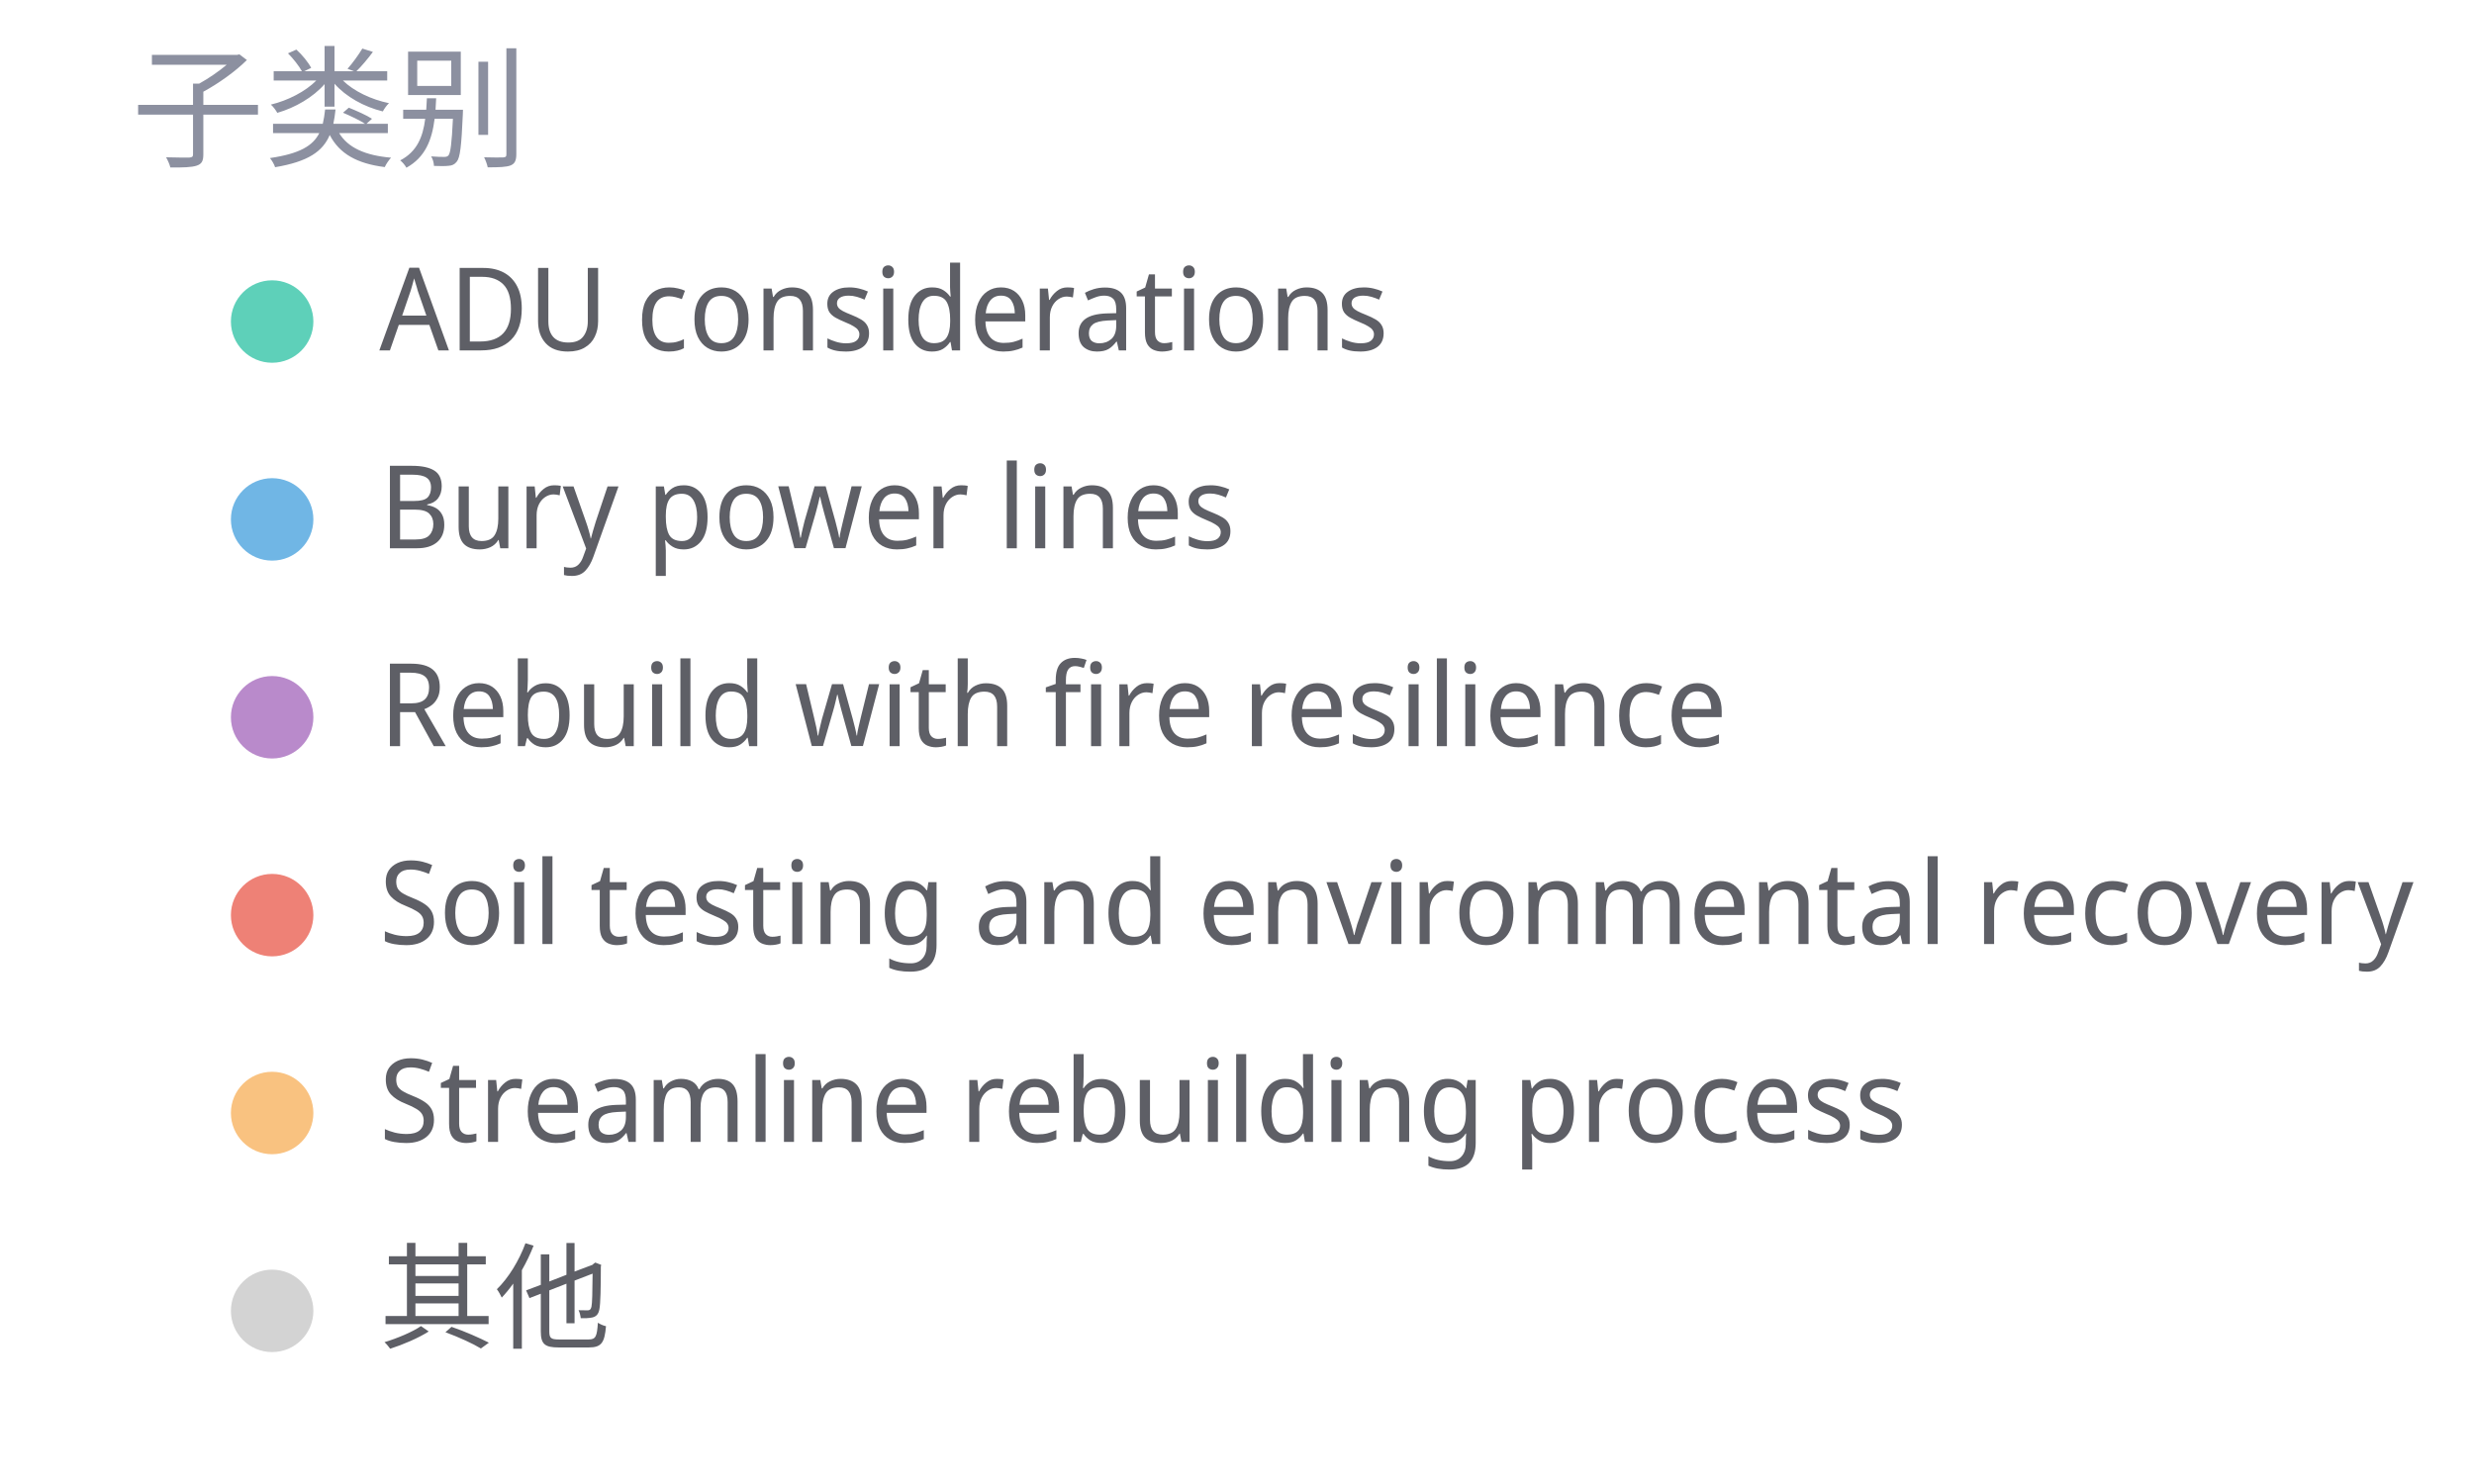
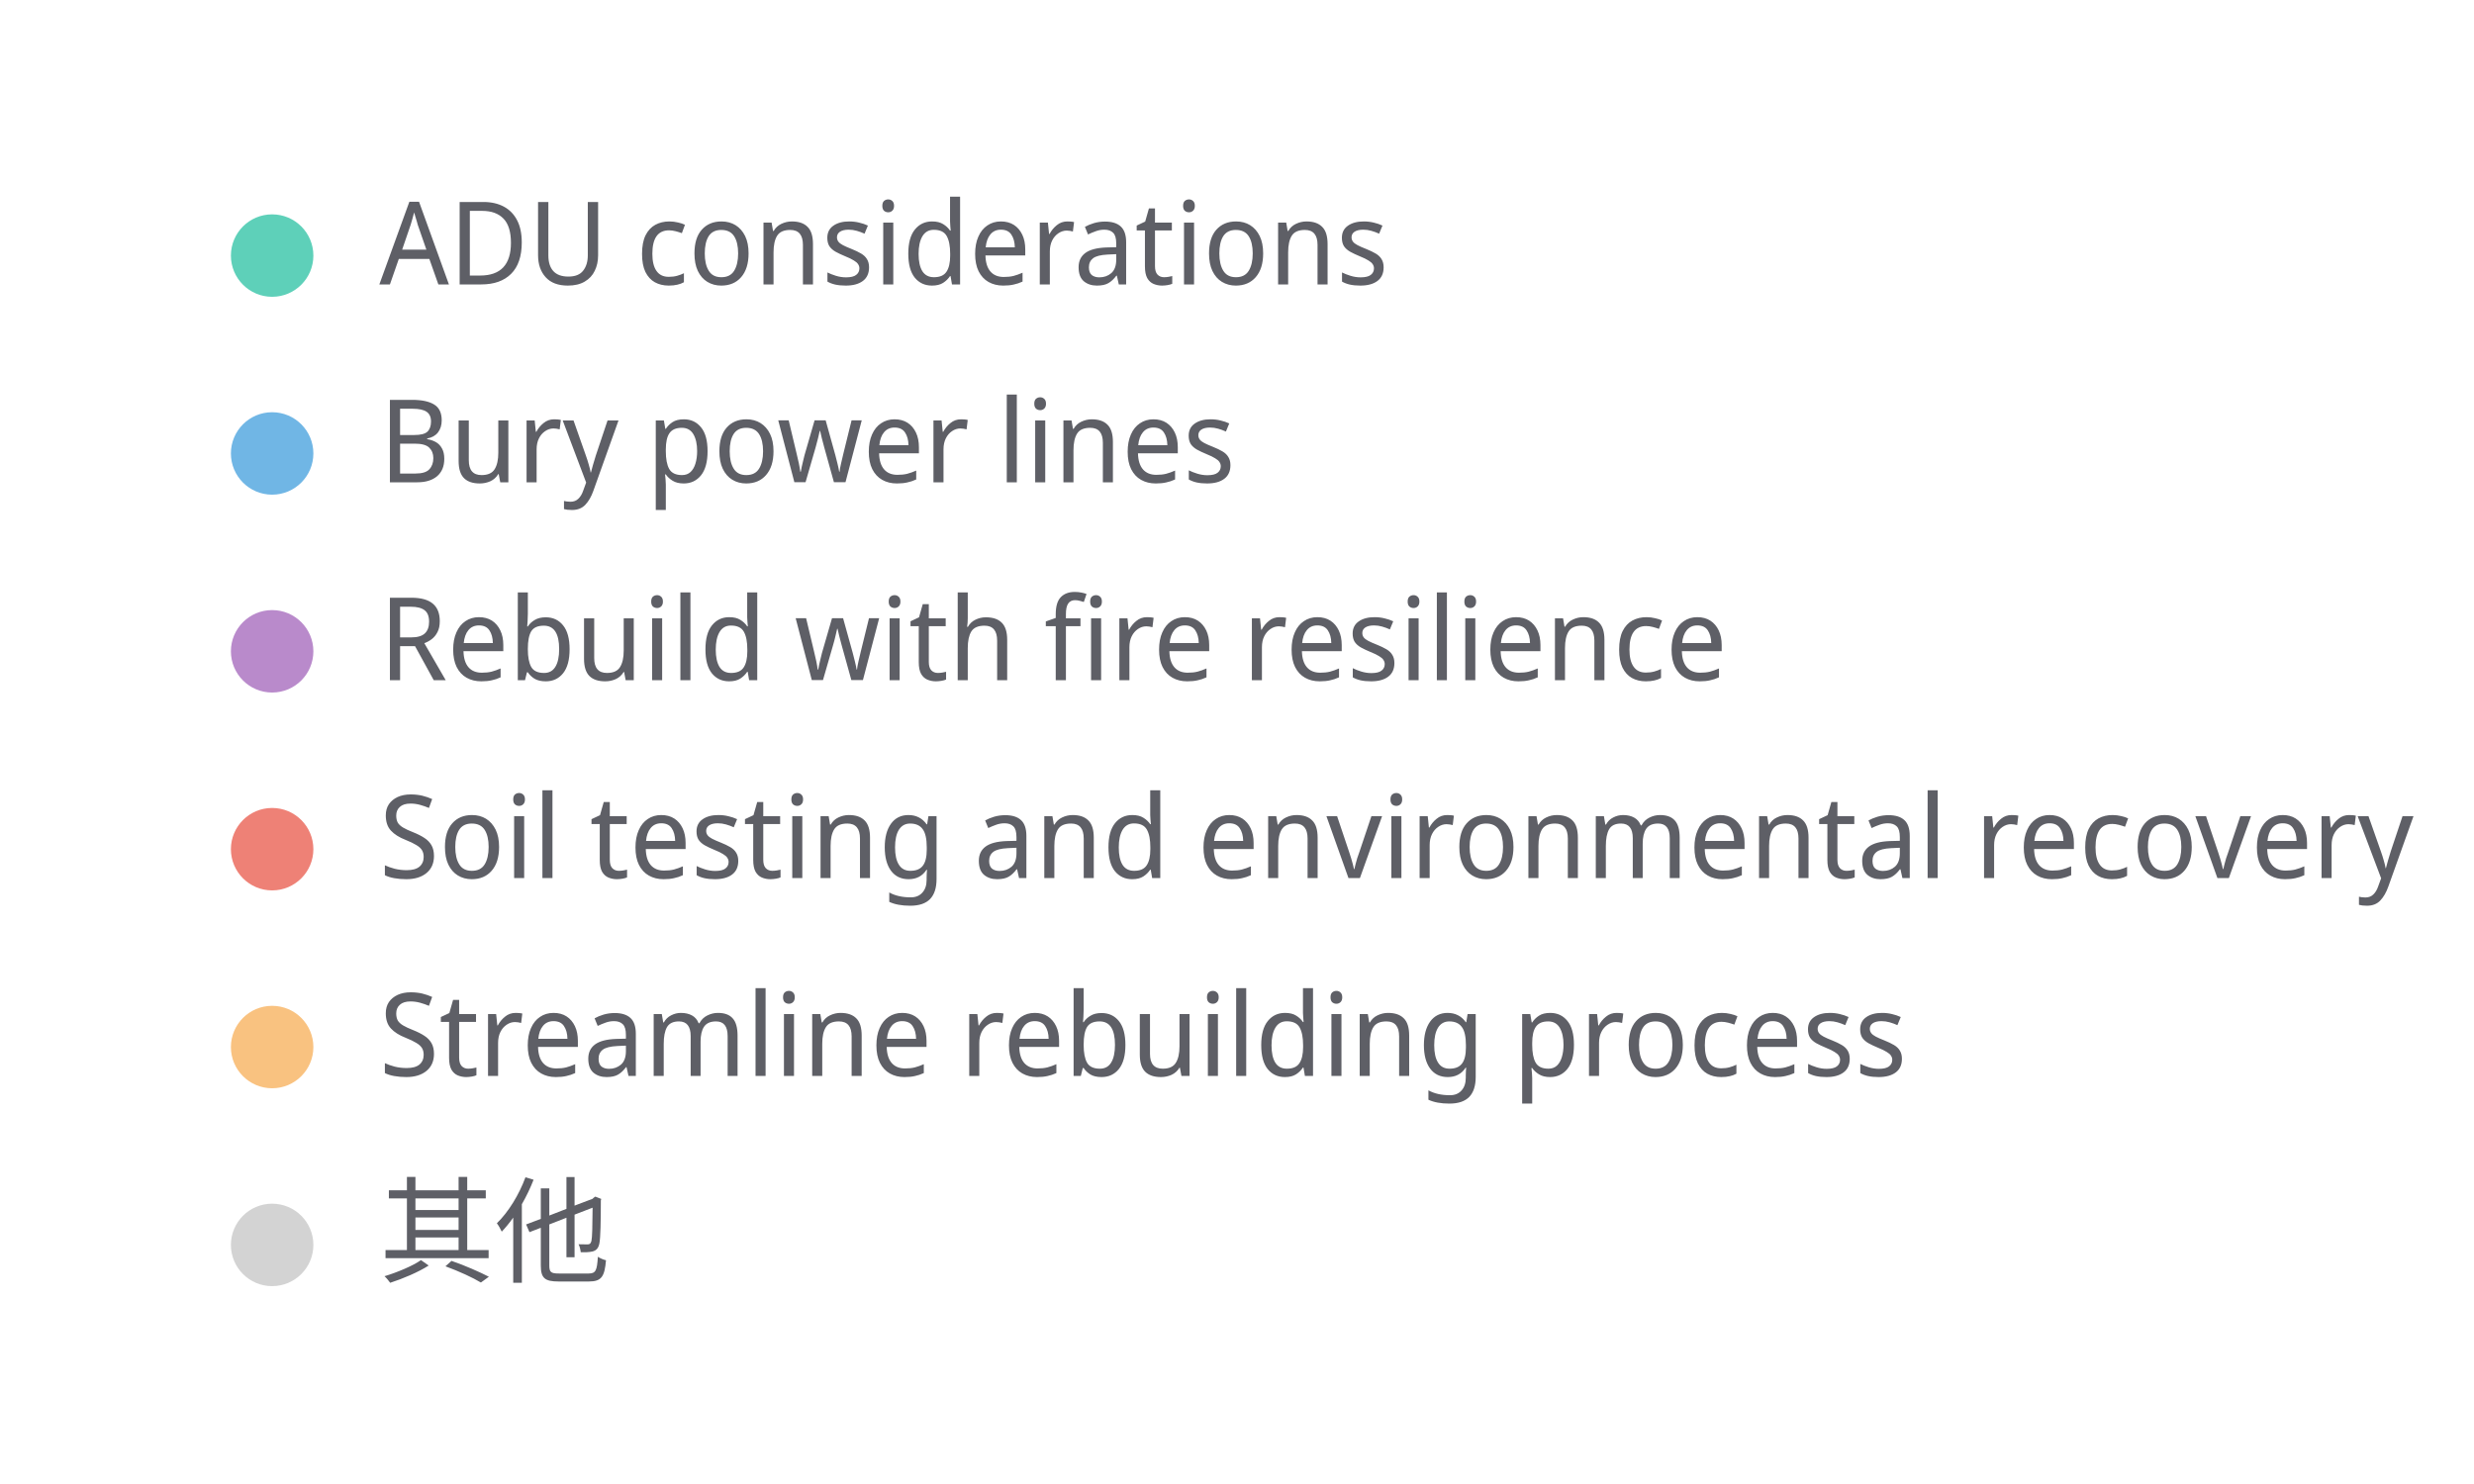
<svg xmlns="http://www.w3.org/2000/svg" width="300" height="180" viewBox="0 0 300 180" preserveAspectRatio="xMidYMid meet">
-   <text x="16" y="19" font-family="Noto Sans Display" font-size="16" font-weight="400" fill="#8c90a0">子类别</text>
-   <circle cx="33" cy="39" r="5" fill="#5ed0b9" fill-opacity="1.0" stroke="none" stroke-width="0.5" />
-   <text fill="#5e5f66" x="46" y="42.5" font-family="Noto Sans Display" font-size="14">ADU considerations</text>
-   <circle cx="33" cy="63" r="5" fill="#70b6e5" fill-opacity="1.0" stroke="none" stroke-width="0.5" />
-   <text fill="#5e5f66" x="46" y="66.5" font-family="Noto Sans Display" font-size="14">Bury power lines</text>
-   <circle cx="33" cy="87" r="5" fill="#b98acb" fill-opacity="1.0" stroke="none" stroke-width="0.5" />
-   <text fill="#5e5f66" x="46" y="90.5" font-family="Noto Sans Display" font-size="14">Rebuild with fire resilience</text>
-   <circle cx="33" cy="111" r="5" fill="#ee8176" fill-opacity="1.0" stroke="none" stroke-width="0.5" />
-   <text fill="#5e5f66" x="46" y="114.5" font-family="Noto Sans Display" font-size="14">Soil testing and environmental recovery</text>
-   <circle cx="33" cy="135" r="5" fill="#f9c280" fill-opacity="1.0" stroke="none" stroke-width="0.5" />
-   <text fill="#5e5f66" x="46" y="138.5" font-family="Noto Sans Display" font-size="14">Streamline rebuilding process</text>
-   <circle cx="33" cy="159" r="5" fill="lightgray" fill-opacity="1.0" stroke="none" stroke-width="0.5" />
-   <text fill="#5e5f66" x="46" y="162.5" font-family="Noto Sans Display" font-size="14">其他</text>
+   <circle cx="33" cy="31" r="5" fill="#5ed0b9" fill-opacity="1.0" stroke="none" stroke-width="0.5" />
+   <text fill="#5e5f66" x="46" y="34.5" font-family="Noto Sans Display" font-size="14">ADU considerations</text>
+   <circle cx="33" cy="55" r="5" fill="#70b6e5" fill-opacity="1.0" stroke="none" stroke-width="0.5" />
+   <text fill="#5e5f66" x="46" y="58.5" font-family="Noto Sans Display" font-size="14">Bury power lines</text>
+   <circle cx="33" cy="79" r="5" fill="#b98acb" fill-opacity="1.0" stroke="none" stroke-width="0.5" />
+   <text fill="#5e5f66" x="46" y="82.5" font-family="Noto Sans Display" font-size="14">Rebuild with fire resilience</text>
+   <circle cx="33" cy="103" r="5" fill="#ee8176" fill-opacity="1.0" stroke="none" stroke-width="0.5" />
+   <text fill="#5e5f66" x="46" y="106.5" font-family="Noto Sans Display" font-size="14">Soil testing and environmental recovery</text>
+   <circle cx="33" cy="127" r="5" fill="#f9c280" fill-opacity="1.0" stroke="none" stroke-width="0.5" />
+   <text fill="#5e5f66" x="46" y="130.5" font-family="Noto Sans Display" font-size="14">Streamline rebuilding process</text>
+   <circle cx="33" cy="151" r="5" fill="lightgray" fill-opacity="1.0" stroke="none" stroke-width="0.5" />
+   <text fill="#5e5f66" x="46" y="154.5" font-family="Noto Sans Display" font-size="14">其他</text>
</svg>
